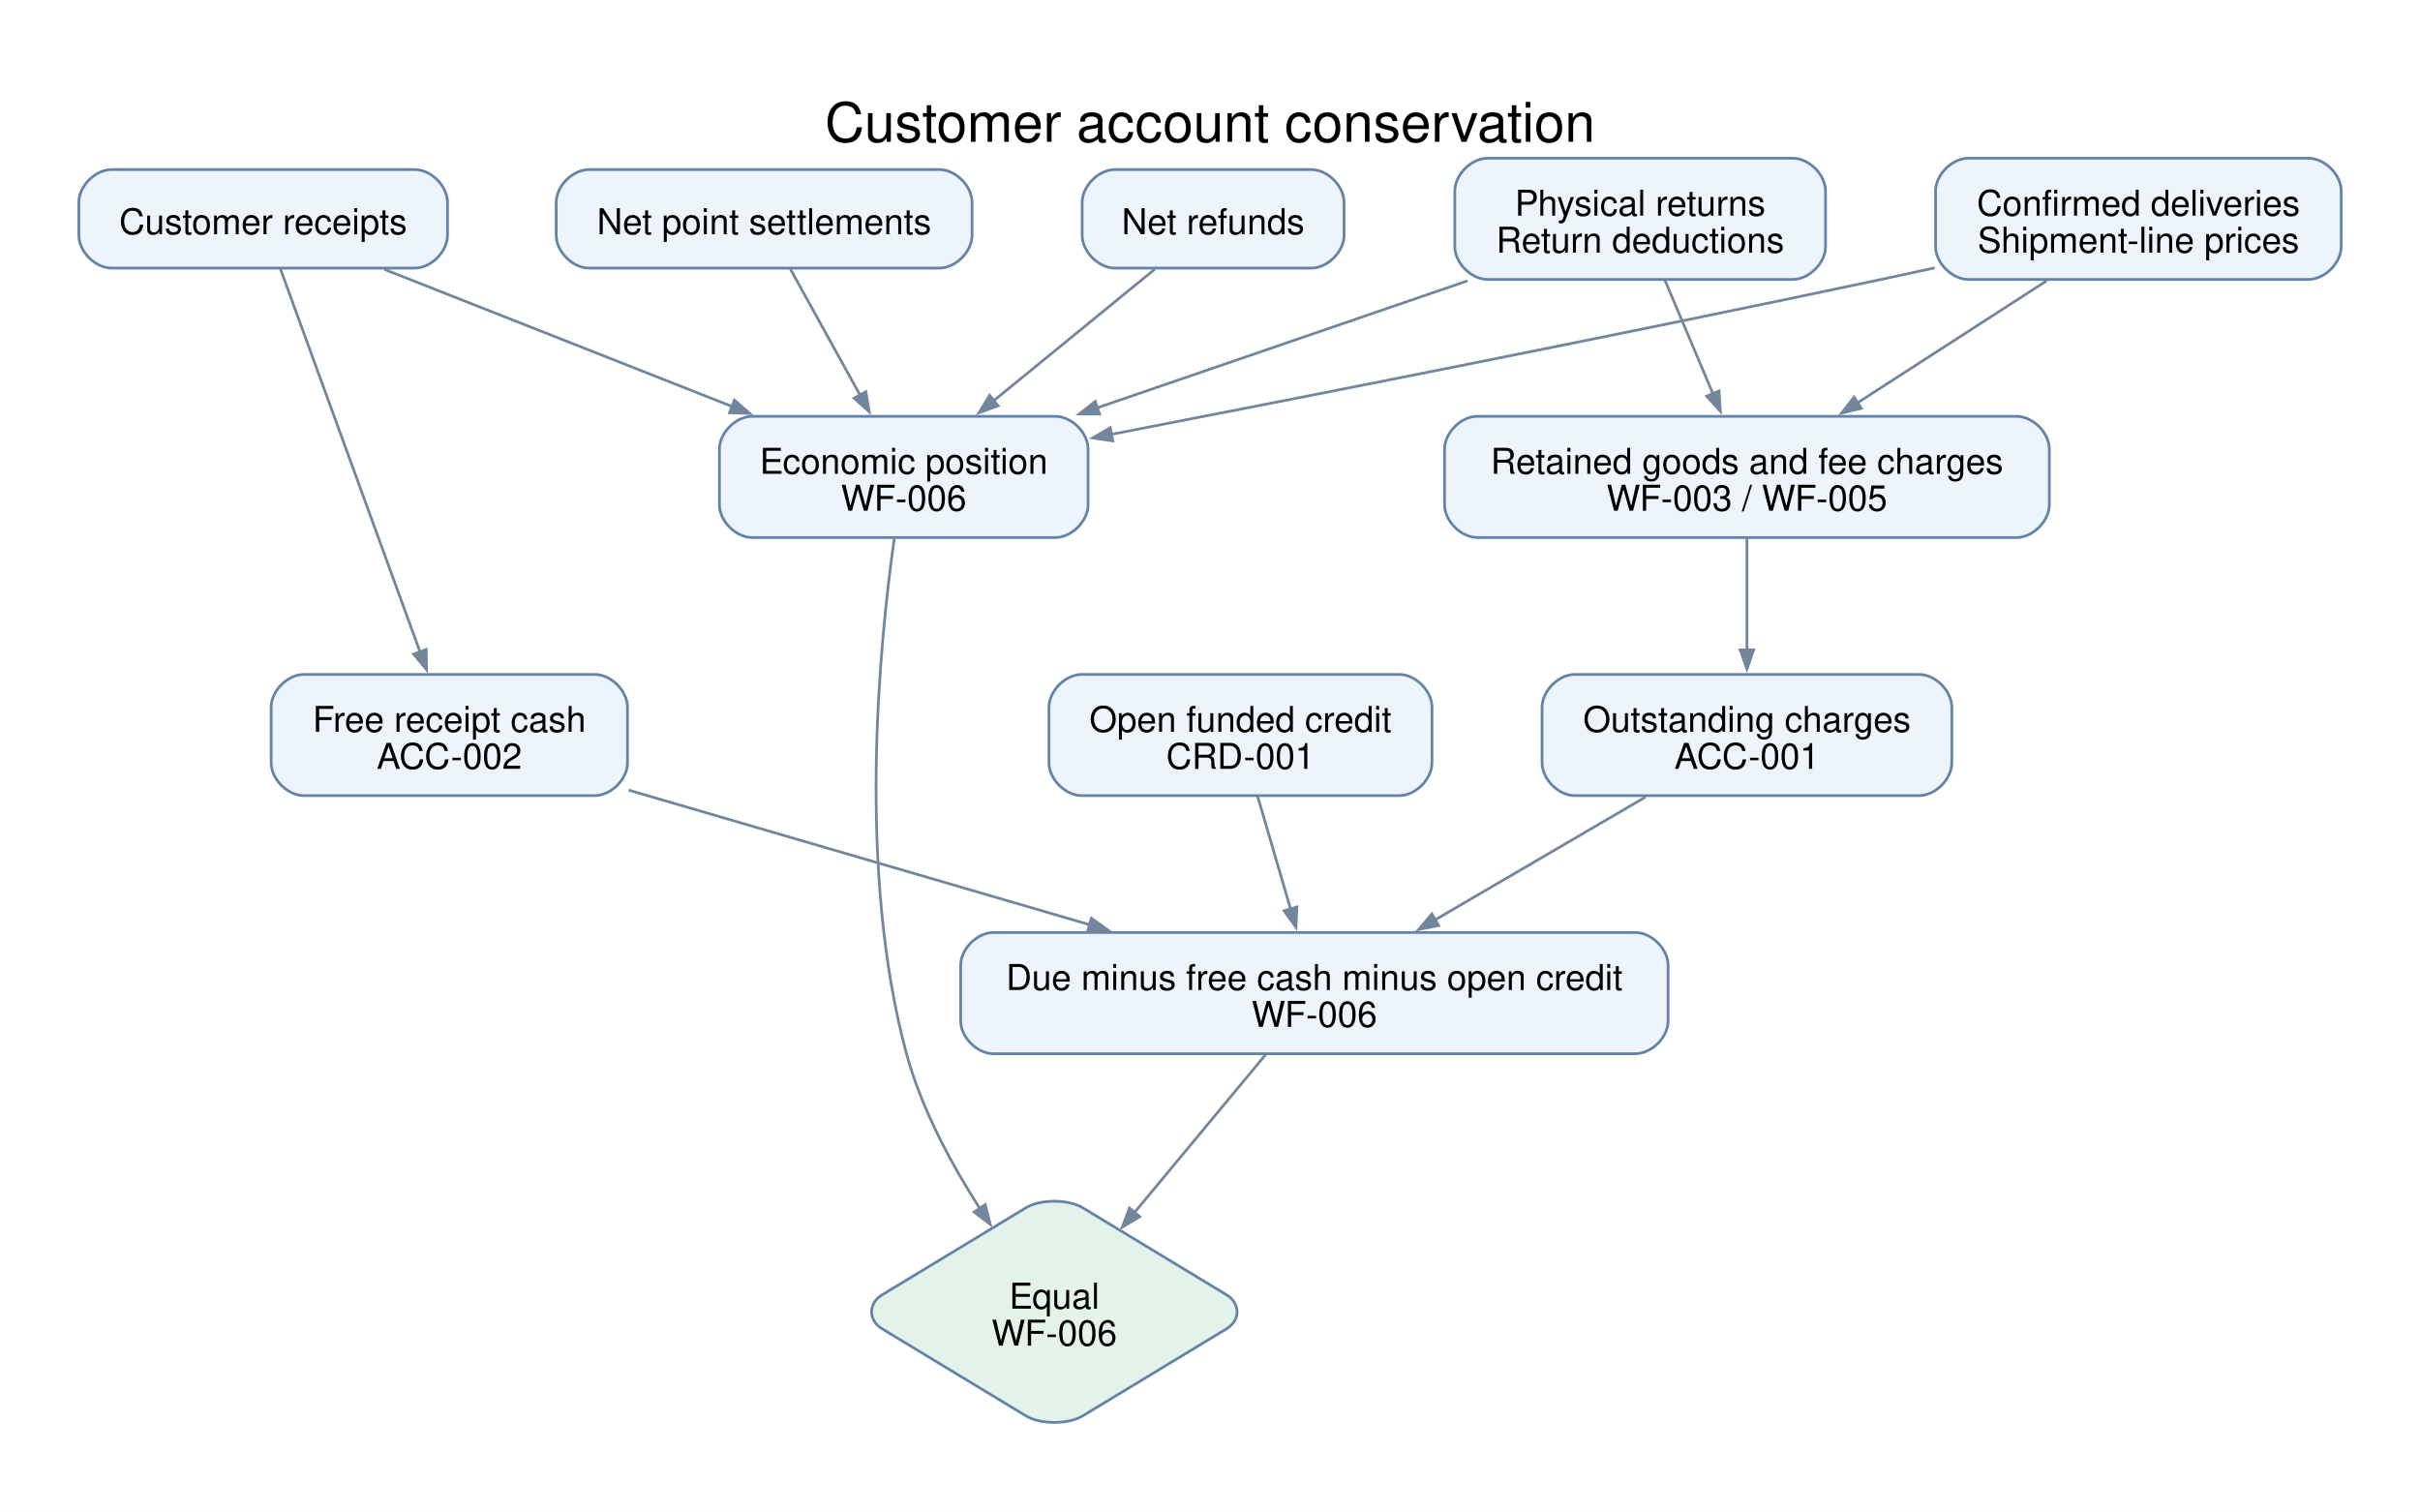
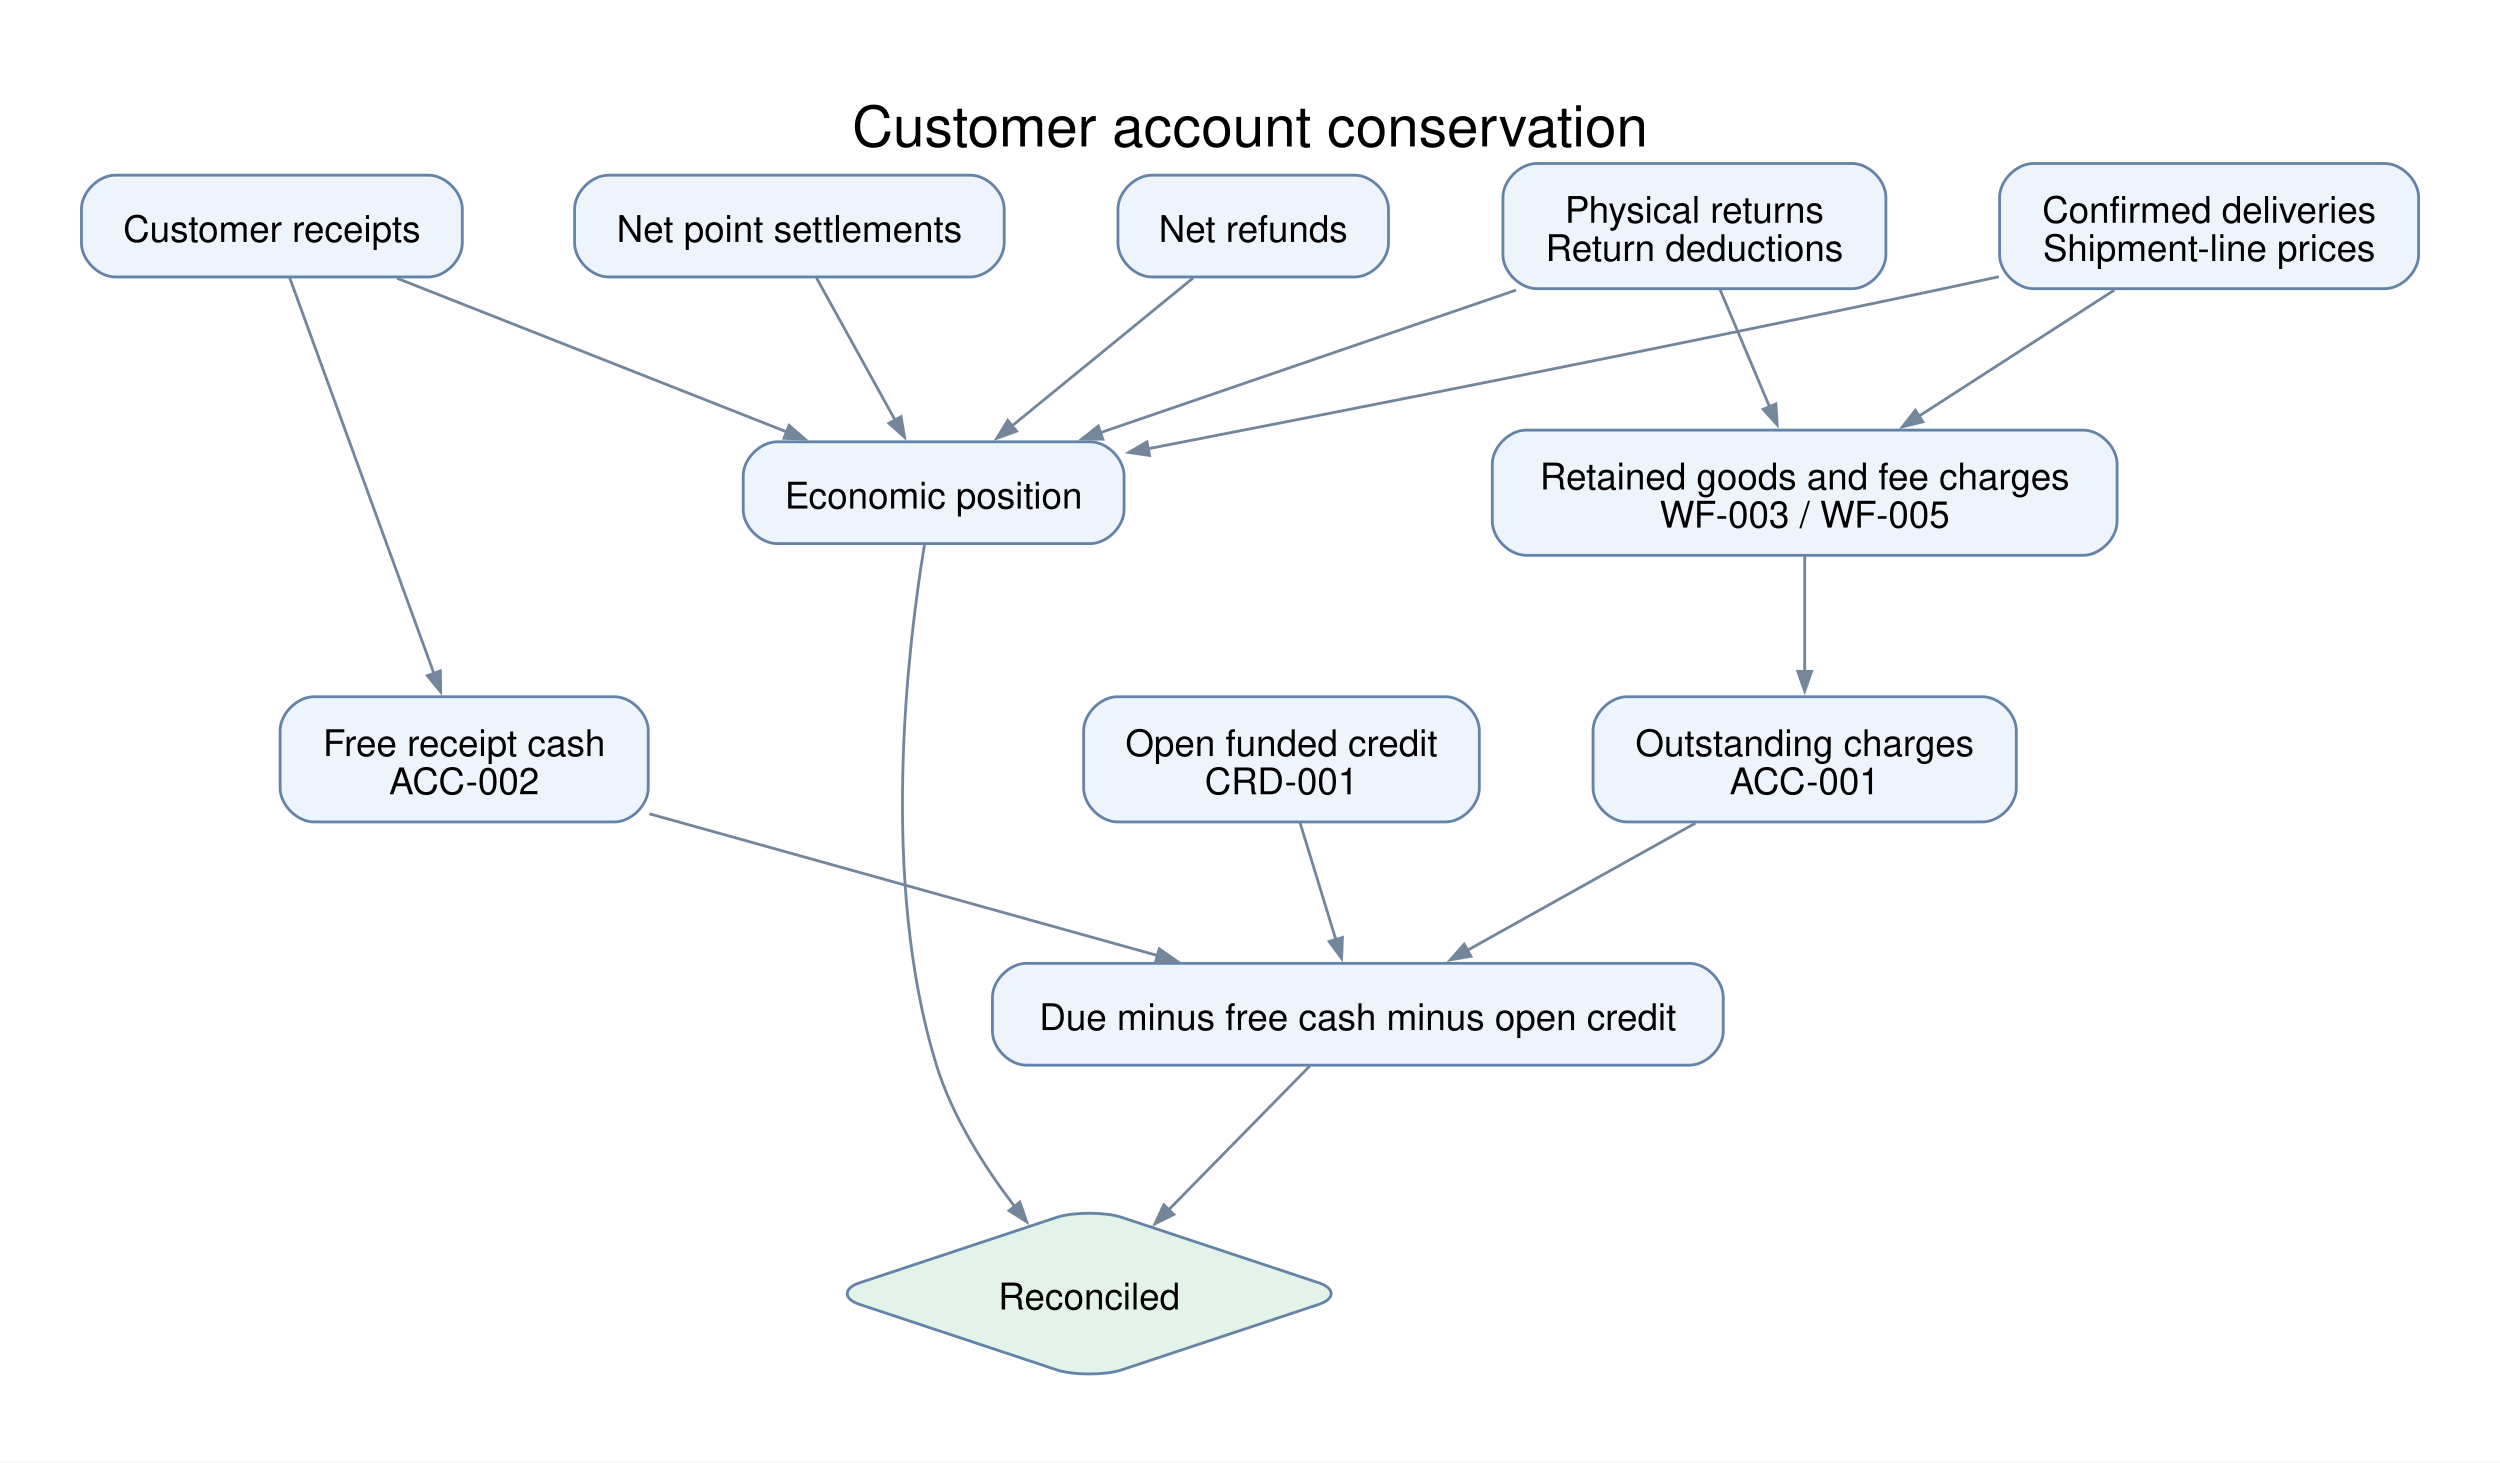
- <svg xmlns="http://www.w3.org/2000/svg" width="884pt" height="552pt" viewBox="0.00 0.00 884.00 552.00">
-   <g id="graph0" class="graph" transform="scale(1 1) rotate(0) translate(28.8 523.48)">
-     <polygon fill="white" stroke="none" points="-28.8,28.8 -28.8,-523.48 855.22,-523.48 855.22,28.8 -28.8,28.8" />
-     <text xml:space="preserve" text-anchor="middle" x="413.21" y="-471.68" font-family="Helvetica,sans-Serif" font-size="20.00">Customer account conservation</text>
+ <svg xmlns="http://www.w3.org/2000/svg" width="884pt" height="517pt" viewBox="0.00 0.00 884.00 517.00">
+   <g id="graph0" class="graph" transform="scale(1 1) rotate(0) translate(28.8 488.2)">
+     <polygon fill="white" stroke="none" points="-28.8,28.8 -28.8,-488.2 855.22,-488.2 855.22,28.8 -28.8,28.8" />
+     <text xml:space="preserve" text-anchor="middle" x="413.21" y="-436.4" font-family="Helvetica,sans-Serif" font-size="20.00">Customer account conservation</text>
    <g id="node1" class="node">
-       <path fill="#eef4fc" stroke="#6483a8" d="M814.42,-465.68C814.42,-465.68 690.25,-465.68 690.25,-465.68 684.25,-465.68 678.25,-459.68 678.25,-453.68 678.25,-453.68 678.25,-433.4 678.25,-433.4 678.25,-427.4 684.25,-421.4 690.25,-421.4 690.25,-421.4 814.42,-421.4 814.42,-421.4 820.42,-421.4 826.42,-427.4 826.42,-433.4 826.42,-433.4 826.42,-453.68 826.42,-453.68 826.42,-459.68 820.42,-465.68 814.42,-465.68" />
-       <text xml:space="preserve" text-anchor="middle" x="752.34" y="-444.69" font-family="Helvetica,sans-Serif" font-size="13.00">Confirmed deliveries</text>
-       <text xml:space="preserve" text-anchor="middle" x="752.34" y="-431.19" font-family="Helvetica,sans-Serif" font-size="13.00">Shipment-line prices</text>
+       <path fill="#eef4fc" stroke="#6483a8" d="M814.42,-430.4C814.42,-430.4 690.25,-430.4 690.25,-430.4 684.25,-430.4 678.25,-424.4 678.25,-418.4 678.25,-418.4 678.25,-398.12 678.25,-398.12 678.25,-392.12 684.25,-386.12 690.25,-386.12 690.25,-386.12 814.42,-386.12 814.42,-386.12 820.42,-386.12 826.42,-392.12 826.42,-398.12 826.42,-398.12 826.42,-418.4 826.42,-418.4 826.42,-424.4 820.42,-430.4 814.42,-430.4" />
+       <text xml:space="preserve" text-anchor="middle" x="752.34" y="-409.41" font-family="Helvetica,sans-Serif" font-size="13.00">Confirmed deliveries</text>
+       <text xml:space="preserve" text-anchor="middle" x="752.34" y="-395.91" font-family="Helvetica,sans-Serif" font-size="13.00">Shipment-line prices</text>
    </g>
    <g id="node6" class="node">
-       <path fill="#eef4fc" stroke="#6483a8" d="M707.8,-371.4C707.8,-371.4 510.88,-371.4 510.88,-371.4 504.88,-371.4 498.88,-365.4 498.88,-359.4 498.88,-359.4 498.88,-339.12 498.88,-339.12 498.88,-333.12 504.88,-327.12 510.88,-327.12 510.88,-327.12 707.8,-327.12 707.8,-327.12 713.8,-327.12 719.8,-333.12 719.8,-339.12 719.8,-339.12 719.8,-359.4 719.8,-359.4 719.8,-365.4 713.8,-371.4 707.8,-371.4" />
-       <text xml:space="preserve" text-anchor="middle" x="609.34" y="-350.41" font-family="Helvetica,sans-Serif" font-size="13.00">Retained goods and fee charges</text>
-       <text xml:space="preserve" text-anchor="middle" x="609.34" y="-336.91" font-family="Helvetica,sans-Serif" font-size="13.00">WF-003 / WF-005</text>
+       <path fill="#eef4fc" stroke="#6483a8" d="M707.8,-336.12C707.8,-336.12 510.88,-336.12 510.88,-336.12 504.88,-336.12 498.88,-330.12 498.88,-324.12 498.88,-324.12 498.88,-303.84 498.88,-303.84 498.88,-297.84 504.88,-291.84 510.88,-291.84 510.88,-291.84 707.8,-291.84 707.8,-291.84 713.8,-291.84 719.8,-297.84 719.8,-303.84 719.8,-303.84 719.8,-324.12 719.8,-324.12 719.8,-330.12 713.8,-336.12 707.8,-336.12" />
+       <text xml:space="preserve" text-anchor="middle" x="609.34" y="-315.13" font-family="Helvetica,sans-Serif" font-size="13.00">Retained goods and fee charges</text>
+       <text xml:space="preserve" text-anchor="middle" x="609.34" y="-301.63" font-family="Helvetica,sans-Serif" font-size="13.00">WF-003 / WF-005</text>
    </g>
    <g id="edge1" class="edge">
-       <path fill="none" stroke="#73869c" d="M718.81,-420.9C698.1,-407.54 671.4,-390.31 649.56,-376.22" />
-       <polygon fill="#73869c" stroke="#73869c" points="651.13,-374.32 643.92,-372.58 648.48,-378.43 651.13,-374.32" />
+       <path fill="none" stroke="#73869c" d="M718.81,-385.62C698.1,-372.26 671.4,-355.03 649.56,-340.94" />
+       <polygon fill="#73869c" stroke="#73869c" points="651.13,-339.04 643.92,-337.3 648.48,-343.15 651.13,-339.04" />
    </g>
    <g id="node10" class="node">
-       <path fill="#eef4fc" stroke="#6483a8" d="M356.67,-371.4C356.67,-371.4 246,-371.4 246,-371.4 240,-371.4 234,-365.4 234,-359.4 234,-359.4 234,-339.12 234,-339.12 234,-333.12 240,-327.12 246,-327.12 246,-327.12 356.67,-327.12 356.67,-327.12 362.67,-327.12 368.67,-333.12 368.67,-339.12 368.67,-339.12 368.67,-359.4 368.67,-359.4 368.67,-365.4 362.67,-371.4 356.67,-371.4" />
-       <text xml:space="preserve" text-anchor="middle" x="301.33" y="-350.41" font-family="Helvetica,sans-Serif" font-size="13.00">Economic position</text>
-       <text xml:space="preserve" text-anchor="middle" x="301.33" y="-336.91" font-family="Helvetica,sans-Serif" font-size="13.00">WF-006</text>
+       <path fill="#eef4fc" stroke="#6483a8" d="M356.67,-331.98C356.67,-331.98 246,-331.98 246,-331.98 240,-331.98 234,-325.98 234,-319.98 234,-319.98 234,-307.98 234,-307.98 234,-301.98 240,-295.98 246,-295.98 246,-295.98 356.67,-295.98 356.67,-295.98 362.67,-295.98 368.67,-301.98 368.67,-307.98 368.67,-307.98 368.67,-319.98 368.67,-319.98 368.67,-325.98 362.67,-331.98 356.67,-331.98" />
+       <text xml:space="preserve" text-anchor="middle" x="301.33" y="-308.38" font-family="Helvetica,sans-Serif" font-size="13.00">Economic position</text>
    </g>
    <g id="edge5" class="edge">
-       <path fill="none" stroke="#73869c" d="M677.97,-425.64C671.34,-424.18 664.72,-422.75 658.34,-421.4 561.45,-400.86 449.4,-378.81 377.06,-364.79" />
-       <polygon fill="#73869c" stroke="#73869c" points="377.7,-362.42 370.37,-363.5 376.77,-367.23 377.7,-362.42" />
+       <path fill="none" stroke="#73869c" d="M677.97,-390.36C671.34,-388.9 664.72,-387.47 658.34,-386.12 561.45,-365.58 449.4,-343.53 377.06,-329.51" />
+       <polygon fill="#73869c" stroke="#73869c" points="377.7,-327.14 370.37,-328.22 376.77,-331.95 377.7,-327.14" />
    </g>
    <g id="node2" class="node">
-       <path fill="#eef4fc" stroke="#6483a8" d="M626.05,-465.68C626.05,-465.68 514.63,-465.68 514.63,-465.68 508.63,-465.68 502.63,-459.68 502.63,-453.68 502.63,-453.68 502.63,-433.4 502.63,-433.4 502.63,-427.4 508.63,-421.4 514.63,-421.4 514.63,-421.4 626.05,-421.4 626.05,-421.4 632.05,-421.4 638.05,-427.4 638.05,-433.4 638.05,-433.4 638.05,-453.68 638.05,-453.68 638.05,-459.68 632.05,-465.68 626.05,-465.68" />
-       <text xml:space="preserve" text-anchor="middle" x="570.34" y="-444.69" font-family="Helvetica,sans-Serif" font-size="13.00">Physical returns</text>
-       <text xml:space="preserve" text-anchor="middle" x="570.34" y="-431.19" font-family="Helvetica,sans-Serif" font-size="13.00">Return deductions</text>
+       <path fill="#eef4fc" stroke="#6483a8" d="M626.05,-430.4C626.05,-430.4 514.63,-430.4 514.63,-430.4 508.63,-430.4 502.63,-424.4 502.63,-418.4 502.63,-418.4 502.63,-398.12 502.63,-398.12 502.63,-392.12 508.63,-386.12 514.63,-386.12 514.63,-386.12 626.05,-386.12 626.05,-386.12 632.05,-386.12 638.05,-392.12 638.05,-398.12 638.05,-398.12 638.05,-418.4 638.05,-418.4 638.05,-424.4 632.05,-430.4 626.05,-430.4" />
+       <text xml:space="preserve" text-anchor="middle" x="570.34" y="-409.41" font-family="Helvetica,sans-Serif" font-size="13.00">Physical returns</text>
+       <text xml:space="preserve" text-anchor="middle" x="570.34" y="-395.91" font-family="Helvetica,sans-Serif" font-size="13.00">Return deductions</text>
    </g>
    <g id="edge2" class="edge">
-       <path fill="none" stroke="#73869c" d="M579.38,-421.14C584.61,-408.76 591.26,-393.02 596.97,-379.52" />
-       <polygon fill="#73869c" stroke="#73869c" points="599.15,-380.66 599.61,-373.26 594.63,-378.75 599.15,-380.66" />
+       <path fill="none" stroke="#73869c" d="M579.38,-385.86C584.61,-373.48 591.26,-357.74 596.97,-344.24" />
+       <polygon fill="#73869c" stroke="#73869c" points="599.15,-345.38 599.61,-337.98 594.63,-343.47 599.15,-345.38" />
    </g>
    <g id="edge6" class="edge">
-       <path fill="none" stroke="#73869c" d="M507.27,-420.9C466.71,-406.99 413.95,-388.89 371.98,-374.5" />
-       <polygon fill="#73869c" stroke="#73869c" points="372.86,-372.21 365.44,-372.25 371.27,-376.84 372.86,-372.21" />
+       <path fill="none" stroke="#73869c" d="M507.27,-385.62C462.82,-370.38 403.72,-350.1 360.24,-335.19" />
+       <polygon fill="#73869c" stroke="#73869c" points="361.16,-332.91 353.74,-332.96 359.57,-337.55 361.16,-332.91" />
    </g>
    <g id="node3" class="node">
-       <path fill="#eef4fc" stroke="#6483a8" d="M122.67,-461.54C122.67,-461.54 12,-461.54 12,-461.54 6,-461.54 0,-455.54 0,-449.54 0,-449.54 0,-437.54 0,-437.54 0,-431.54 6,-425.54 12,-425.54 12,-425.54 122.67,-425.54 122.67,-425.54 128.67,-425.54 134.67,-431.54 134.67,-437.54 134.67,-437.54 134.67,-449.54 134.67,-449.54 134.67,-455.54 128.67,-461.54 122.67,-461.54" />
-       <text xml:space="preserve" text-anchor="middle" x="67.33" y="-437.94" font-family="Helvetica,sans-Serif" font-size="13.00">Customer receipts</text>
+       <path fill="#eef4fc" stroke="#6483a8" d="M122.67,-426.26C122.67,-426.26 12,-426.26 12,-426.26 6,-426.26 0,-420.26 0,-414.26 0,-414.26 0,-402.26 0,-402.26 0,-396.26 6,-390.26 12,-390.26 12,-390.26 122.67,-390.26 122.67,-390.26 128.67,-390.26 134.67,-396.26 134.67,-402.26 134.67,-402.26 134.67,-414.26 134.67,-414.26 134.67,-420.26 128.67,-426.26 122.67,-426.26" />
+       <text xml:space="preserve" text-anchor="middle" x="67.33" y="-402.66" font-family="Helvetica,sans-Serif" font-size="13.00">Customer receipts</text>
    </g>
    <g id="node8" class="node">
-       <path fill="#eef4fc" stroke="#6483a8" d="M188.42,-277.12C188.42,-277.12 82.25,-277.12 82.25,-277.12 76.25,-277.12 70.25,-271.12 70.25,-265.12 70.25,-265.12 70.25,-244.84 70.25,-244.84 70.25,-238.84 76.25,-232.84 82.25,-232.84 82.25,-232.84 188.42,-232.84 188.42,-232.84 194.42,-232.84 200.42,-238.84 200.42,-244.84 200.42,-244.84 200.42,-265.12 200.42,-265.12 200.42,-271.12 194.42,-277.12 188.42,-277.12" />
-       <text xml:space="preserve" text-anchor="middle" x="135.33" y="-256.13" font-family="Helvetica,sans-Serif" font-size="13.00">Free receipt cash</text>
-       <text xml:space="preserve" text-anchor="middle" x="135.33" y="-242.63" font-family="Helvetica,sans-Serif" font-size="13.00">ACC-002</text>
+       <path fill="#eef4fc" stroke="#6483a8" d="M188.42,-241.84C188.42,-241.84 82.25,-241.84 82.25,-241.84 76.25,-241.84 70.25,-235.84 70.25,-229.84 70.25,-229.84 70.25,-209.56 70.25,-209.56 70.25,-203.56 76.25,-197.56 82.25,-197.56 82.25,-197.56 188.42,-197.56 188.42,-197.56 194.42,-197.56 200.42,-203.56 200.42,-209.56 200.42,-209.56 200.42,-229.84 200.42,-229.84 200.42,-235.84 194.42,-241.84 188.42,-241.84" />
+       <text xml:space="preserve" text-anchor="middle" x="135.33" y="-220.85" font-family="Helvetica,sans-Serif" font-size="13.00">Free receipt cash</text>
+       <text xml:space="preserve" text-anchor="middle" x="135.33" y="-207.35" font-family="Helvetica,sans-Serif" font-size="13.00">ACC-002</text>
    </g>
    <g id="edge4" class="edge">
-       <path fill="none" stroke="#73869c" d="M73.61,-425.32C85.24,-393.41 110.28,-324.73 124.63,-285.34" />
-       <polygon fill="#73869c" stroke="#73869c" points="126.91,-286.24 127.01,-278.83 122.31,-284.56 126.91,-286.24" />
+       <path fill="none" stroke="#73869c" d="M73.61,-390.04C85.24,-358.13 110.28,-289.45 124.63,-250.06" />
+       <polygon fill="#73869c" stroke="#73869c" points="126.91,-250.96 127.01,-243.55 122.31,-249.28 126.91,-250.96" />
    </g>
    <g id="edge7" class="edge">
-       <path fill="none" stroke="#73869c" d="M111.62,-425.07C147.52,-410.92 198.55,-390.79 238.65,-374.98" />
-       <polygon fill="#73869c" stroke="#73869c" points="239.49,-377.28 245.1,-372.44 237.69,-372.72 239.49,-377.28" />
+       <path fill="none" stroke="#73869c" d="M111.62,-389.79C150.83,-374.33 208.09,-351.75 249.44,-335.45" />
+       <polygon fill="#73869c" stroke="#73869c" points="250.21,-337.78 255.82,-332.93 248.41,-333.22 250.21,-337.78" />
    </g>
    <g id="node4" class="node">
-       <path fill="#eef4fc" stroke="#6483a8" d="M450.17,-461.54C450.17,-461.54 378.5,-461.54 378.5,-461.54 372.5,-461.54 366.5,-455.54 366.5,-449.54 366.5,-449.54 366.5,-437.54 366.5,-437.54 366.5,-431.54 372.5,-425.54 378.5,-425.54 378.5,-425.54 450.17,-425.54 450.17,-425.54 456.17,-425.54 462.17,-431.54 462.17,-437.54 462.17,-437.54 462.17,-449.54 462.17,-449.54 462.17,-455.54 456.17,-461.54 450.17,-461.54" />
-       <text xml:space="preserve" text-anchor="middle" x="414.33" y="-437.94" font-family="Helvetica,sans-Serif" font-size="13.00">Net refunds</text>
+       <path fill="#eef4fc" stroke="#6483a8" d="M450.17,-426.26C450.17,-426.26 378.5,-426.26 378.5,-426.26 372.5,-426.26 366.5,-420.26 366.5,-414.26 366.5,-414.26 366.5,-402.26 366.5,-402.26 366.5,-396.26 372.5,-390.26 378.5,-390.26 378.5,-390.26 450.17,-390.26 450.17,-390.26 456.17,-390.26 462.17,-396.26 462.17,-402.26 462.17,-402.26 462.17,-414.26 462.17,-414.26 462.17,-420.26 456.17,-426.26 450.17,-426.26" />
+       <text xml:space="preserve" text-anchor="middle" x="414.33" y="-402.66" font-family="Helvetica,sans-Serif" font-size="13.00">Net refunds</text>
    </g>
    <g id="edge8" class="edge">
-       <path fill="none" stroke="#73869c" d="M393.08,-425.18C376.42,-411.58 352.96,-392.42 333.93,-376.88" />
-       <polygon fill="#73869c" stroke="#73869c" points="335.81,-375.25 328.84,-372.72 332.71,-379.05 335.81,-375.25" />
+       <path fill="none" stroke="#73869c" d="M393.08,-389.9C374.93,-375.08 348.7,-353.66 328.93,-337.51" />
+       <polygon fill="#73869c" stroke="#73869c" points="330.64,-335.75 323.67,-333.22 327.54,-339.54 330.64,-335.75" />
    </g>
    <g id="node5" class="node">
-       <path fill="#eef4fc" stroke="#6483a8" d="M314.29,-461.54C314.29,-461.54 186.38,-461.54 186.38,-461.54 180.38,-461.54 174.38,-455.54 174.38,-449.54 174.38,-449.54 174.38,-437.54 174.38,-437.54 174.38,-431.54 180.38,-425.54 186.38,-425.54 186.38,-425.54 314.29,-425.54 314.29,-425.54 320.29,-425.54 326.29,-431.54 326.29,-437.54 326.29,-437.54 326.29,-449.54 326.29,-449.54 326.29,-455.54 320.29,-461.54 314.29,-461.54" />
-       <text xml:space="preserve" text-anchor="middle" x="250.33" y="-437.94" font-family="Helvetica,sans-Serif" font-size="13.00">Net point settlements</text>
+       <path fill="#eef4fc" stroke="#6483a8" d="M314.29,-426.26C314.29,-426.26 186.38,-426.26 186.38,-426.26 180.38,-426.26 174.38,-420.26 174.38,-414.26 174.38,-414.26 174.38,-402.26 174.38,-402.26 174.38,-396.26 180.38,-390.26 186.38,-390.26 186.38,-390.26 314.29,-390.26 314.29,-390.26 320.29,-390.26 326.29,-396.26 326.29,-402.26 326.29,-402.26 326.29,-414.26 326.29,-414.26 326.29,-420.26 320.29,-426.26 314.29,-426.26" />
+       <text xml:space="preserve" text-anchor="middle" x="250.33" y="-402.66" font-family="Helvetica,sans-Serif" font-size="13.00">Net point settlements</text>
    </g>
    <g id="edge9" class="edge">
-       <path fill="none" stroke="#73869c" d="M259.93,-425.18C267.12,-412.17 277.12,-394.08 285.49,-378.93" />
-       <polygon fill="#73869c" stroke="#73869c" points="287.48,-380.4 288.72,-373.09 283.19,-378.03 287.48,-380.4" />
+       <path fill="none" stroke="#73869c" d="M259.93,-389.9C267.76,-375.72 278.94,-355.51 287.7,-339.65" />
+       <polygon fill="#73869c" stroke="#73869c" points="289.81,-340.9 291.05,-333.58 285.52,-338.53 289.81,-340.9" />
    </g>
    <g id="node7" class="node">
-       <path fill="#eef4fc" stroke="#6483a8" d="M672.17,-277.12C672.17,-277.12 546.5,-277.12 546.5,-277.12 540.5,-277.12 534.5,-271.12 534.5,-265.12 534.5,-265.12 534.5,-244.84 534.5,-244.84 534.5,-238.84 540.5,-232.84 546.5,-232.84 546.5,-232.84 672.17,-232.84 672.17,-232.84 678.17,-232.84 684.17,-238.84 684.17,-244.84 684.17,-244.84 684.17,-265.12 684.17,-265.12 684.17,-271.12 678.17,-277.12 672.17,-277.12" />
-       <text xml:space="preserve" text-anchor="middle" x="609.34" y="-256.13" font-family="Helvetica,sans-Serif" font-size="13.00">Outstanding charges</text>
-       <text xml:space="preserve" text-anchor="middle" x="609.34" y="-242.63" font-family="Helvetica,sans-Serif" font-size="13.00">ACC-001</text>
+       <path fill="#eef4fc" stroke="#6483a8" d="M672.17,-241.84C672.17,-241.84 546.5,-241.84 546.5,-241.84 540.5,-241.84 534.5,-235.84 534.5,-229.84 534.5,-229.84 534.5,-209.56 534.5,-209.56 534.5,-203.56 540.5,-197.56 546.5,-197.56 546.5,-197.56 672.17,-197.56 672.17,-197.56 678.17,-197.56 684.17,-203.56 684.17,-209.56 684.17,-209.56 684.17,-229.84 684.17,-229.84 684.17,-235.84 678.17,-241.84 672.17,-241.84" />
+       <text xml:space="preserve" text-anchor="middle" x="609.34" y="-220.85" font-family="Helvetica,sans-Serif" font-size="13.00">Outstanding charges</text>
+       <text xml:space="preserve" text-anchor="middle" x="609.34" y="-207.35" font-family="Helvetica,sans-Serif" font-size="13.00">ACC-001</text>
    </g>
    <g id="edge3" class="edge">
-       <path fill="none" stroke="#73869c" d="M609.34,-326.86C609.34,-314.72 609.34,-299.33 609.34,-286" />
-       <polygon fill="#73869c" stroke="#73869c" points="611.79,-286.1 609.34,-279.1 606.89,-286.1 611.79,-286.1" />
+       <path fill="none" stroke="#73869c" d="M609.34,-291.58C609.34,-279.44 609.34,-264.05 609.34,-250.72" />
+       <polygon fill="#73869c" stroke="#73869c" points="611.79,-250.82 609.34,-243.82 606.89,-250.82 611.79,-250.82" />
    </g>
    <g id="node11" class="node">
-       <path fill="#eef4fc" stroke="#6483a8" d="M568.54,-182.84C568.54,-182.84 334.12,-182.84 334.12,-182.84 328.12,-182.84 322.12,-176.84 322.12,-170.84 322.12,-170.84 322.12,-150.56 322.12,-150.56 322.12,-144.56 328.12,-138.56 334.12,-138.56 334.12,-138.56 568.54,-138.56 568.54,-138.56 574.54,-138.56 580.54,-144.56 580.54,-150.56 580.54,-150.56 580.54,-170.84 580.54,-170.84 580.54,-176.84 574.54,-182.84 568.54,-182.84" />
-       <text xml:space="preserve" text-anchor="middle" x="451.33" y="-161.85" font-family="Helvetica,sans-Serif" font-size="13.00">Due minus free cash minus open credit</text>
-       <text xml:space="preserve" text-anchor="middle" x="451.33" y="-148.35" font-family="Helvetica,sans-Serif" font-size="13.00">WF-006</text>
+       <path fill="#eef4fc" stroke="#6483a8" d="M568.54,-147.56C568.54,-147.56 334.12,-147.56 334.12,-147.56 328.12,-147.56 322.12,-141.56 322.12,-135.56 322.12,-135.56 322.12,-123.56 322.12,-123.56 322.12,-117.56 328.12,-111.56 334.12,-111.56 334.12,-111.56 568.54,-111.56 568.54,-111.56 574.54,-111.56 580.54,-117.56 580.54,-123.56 580.54,-123.56 580.54,-135.56 580.54,-135.56 580.54,-141.56 574.54,-147.56 568.54,-147.56" />
+       <text xml:space="preserve" text-anchor="middle" x="451.33" y="-123.96" font-family="Helvetica,sans-Serif" font-size="13.00">Due minus free cash minus open credit</text>
    </g>
    <g id="edge10" class="edge">
-       <path fill="none" stroke="#73869c" d="M572.29,-232.34C549.31,-218.92 519.66,-201.61 495.47,-187.48" />
-       <polygon fill="#73869c" stroke="#73869c" points="496.73,-185.38 489.45,-183.96 494.26,-189.61 496.73,-185.38" />
+       <path fill="none" stroke="#73869c" d="M570.68,-197.14C546.18,-183.47 514.59,-165.85 490.07,-152.17" />
+       <polygon fill="#73869c" stroke="#73869c" points="491.33,-150.06 484.02,-148.79 488.94,-154.34 491.33,-150.06" />
    </g>
    <g id="edge11" class="edge">
-       <path fill="none" stroke="#73869c" d="M200.81,-234.86C249.73,-220.57 316.92,-200.95 369.41,-185.63" />
-       <polygon fill="#73869c" stroke="#73869c" points="369.88,-188.04 375.91,-183.72 368.51,-183.34 369.88,-188.04" />
+       <path fill="none" stroke="#73869c" d="M200.81,-200.44C253.26,-185.81 326.7,-165.32 380.51,-150.32" />
+       <polygon fill="#73869c" stroke="#73869c" points="381.09,-152.7 387.18,-148.46 379.78,-147.98 381.09,-152.7" />
    </g>
    <g id="node9" class="node">
-       <path fill="#eef4fc" stroke="#6483a8" d="M482.29,-277.12C482.29,-277.12 366.38,-277.12 366.38,-277.12 360.38,-277.12 354.38,-271.12 354.38,-265.12 354.38,-265.12 354.38,-244.84 354.38,-244.84 354.38,-238.84 360.38,-232.84 366.38,-232.84 366.38,-232.84 482.29,-232.84 482.29,-232.84 488.29,-232.84 494.29,-238.84 494.29,-244.84 494.29,-244.84 494.29,-265.12 494.29,-265.12 494.29,-271.12 488.29,-277.12 482.29,-277.12" />
-       <text xml:space="preserve" text-anchor="middle" x="424.33" y="-256.13" font-family="Helvetica,sans-Serif" font-size="13.00">Open funded credit</text>
-       <text xml:space="preserve" text-anchor="middle" x="424.33" y="-242.63" font-family="Helvetica,sans-Serif" font-size="13.00">CRD-001</text>
+       <path fill="#eef4fc" stroke="#6483a8" d="M482.29,-241.84C482.29,-241.84 366.38,-241.84 366.38,-241.84 360.38,-241.84 354.38,-235.84 354.38,-229.84 354.38,-229.84 354.38,-209.56 354.38,-209.56 354.38,-203.56 360.38,-197.56 366.38,-197.56 366.38,-197.56 482.29,-197.56 482.29,-197.56 488.29,-197.56 494.29,-203.56 494.29,-209.56 494.29,-209.56 494.29,-229.84 494.29,-229.84 494.29,-235.84 488.29,-241.84 482.29,-241.84" />
+       <text xml:space="preserve" text-anchor="middle" x="424.33" y="-220.85" font-family="Helvetica,sans-Serif" font-size="13.00">Open funded credit</text>
+       <text xml:space="preserve" text-anchor="middle" x="424.33" y="-207.35" font-family="Helvetica,sans-Serif" font-size="13.00">CRD-001</text>
    </g>
    <g id="edge12" class="edge">
-       <path fill="none" stroke="#73869c" d="M430.6,-232.58C434.18,-220.32 438.74,-204.76 442.66,-191.34" />
-       <polygon fill="#73869c" stroke="#73869c" points="444.97,-192.17 444.59,-184.76 440.27,-190.79 444.97,-192.17" />
+       <path fill="none" stroke="#73869c" d="M430.87,-197.36C434.72,-184.79 439.62,-168.82 443.65,-155.64" />
+       <polygon fill="#73869c" stroke="#73869c" points="445.88,-156.72 445.59,-149.31 441.2,-155.28 445.88,-156.72" />
    </g>
    <g id="node12" class="node">
-       <path fill="#e3f3ea" stroke="#6483a8" d="M346.07,-82.35C346.07,-82.35 293.43,-50.49 293.43,-50.49 288.3,-47.39 288.3,-41.17 293.43,-38.07 293.43,-38.07 346.07,-6.21 346.07,-6.21 351.2,-3.11 361.47,-3.11 366.6,-6.21 366.6,-6.21 419.24,-38.07 419.24,-38.07 424.37,-41.17 424.37,-47.39 419.24,-50.49 419.24,-50.49 366.6,-82.35 366.6,-82.35 361.47,-85.45 351.2,-85.45 346.07,-82.35" />
-       <text xml:space="preserve" text-anchor="middle" x="356.33" y="-45.43" font-family="Helvetica,sans-Serif" font-size="13.00">Equal</text>
-       <text xml:space="preserve" text-anchor="middle" x="356.33" y="-31.93" font-family="Helvetica,sans-Serif" font-size="13.00">WF-006</text>
+       <path fill="#e3f3ea" stroke="#6483a8" d="M344.95,-57.78C344.95,-57.78 275.05,-34.56 275.05,-34.56 269.36,-32.67 269.36,-28.89 275.05,-27 275.05,-27 344.95,-3.78 344.95,-3.78 350.64,-1.89 362.03,-1.89 367.72,-3.78 367.72,-3.78 437.62,-27 437.62,-27 443.31,-28.89 443.31,-32.67 437.62,-34.56 437.62,-34.56 367.72,-57.78 367.72,-57.78 362.03,-59.67 350.64,-59.67 344.95,-57.78" />
+       <text xml:space="preserve" text-anchor="middle" x="356.33" y="-25.18" font-family="Helvetica,sans-Serif" font-size="13.00">Reconciled</text>
    </g>
    <g id="edge13" class="edge">
-       <path fill="none" stroke="#73869c" d="M297.85,-326.64C292.41,-288.06 284.28,-205.15 302.33,-138.56 307.78,-118.49 318.67,-98.27 329.25,-81.81" />
-       <polygon fill="#73869c" stroke="#73869c" points="331.11,-83.45 332.92,-76.26 327.02,-80.75 331.11,-83.45" />
+       <path fill="none" stroke="#73869c" d="M298.09,-295.49C292.2,-259.9 282.13,-176.87 302.33,-111.56 307.94,-93.43 319.18,-75.71 329.96,-61.58" />
+       <polygon fill="#73869c" stroke="#73869c" points="331.84,-63.16 334.25,-56.14 328,-60.12 331.84,-63.16" />
    </g>
    <g id="edge14" class="edge">
-       <path fill="none" stroke="#73869c" d="M433.47,-138.18C419.95,-121.89 401.09,-99.18 385.41,-80.3" />
-       <polygon fill="#73869c" stroke="#73869c" points="387.55,-79.04 381.19,-75.22 383.78,-82.17 387.55,-79.04" />
+       <path fill="none" stroke="#73869c" d="M434.35,-111.26C420.47,-97.12 400.56,-76.84 384.33,-60.3" />
+       <polygon fill="#73869c" stroke="#73869c" points="386.25,-58.76 379.6,-55.48 382.75,-62.19 386.25,-58.76" />
    </g>
  </g>
</svg>
